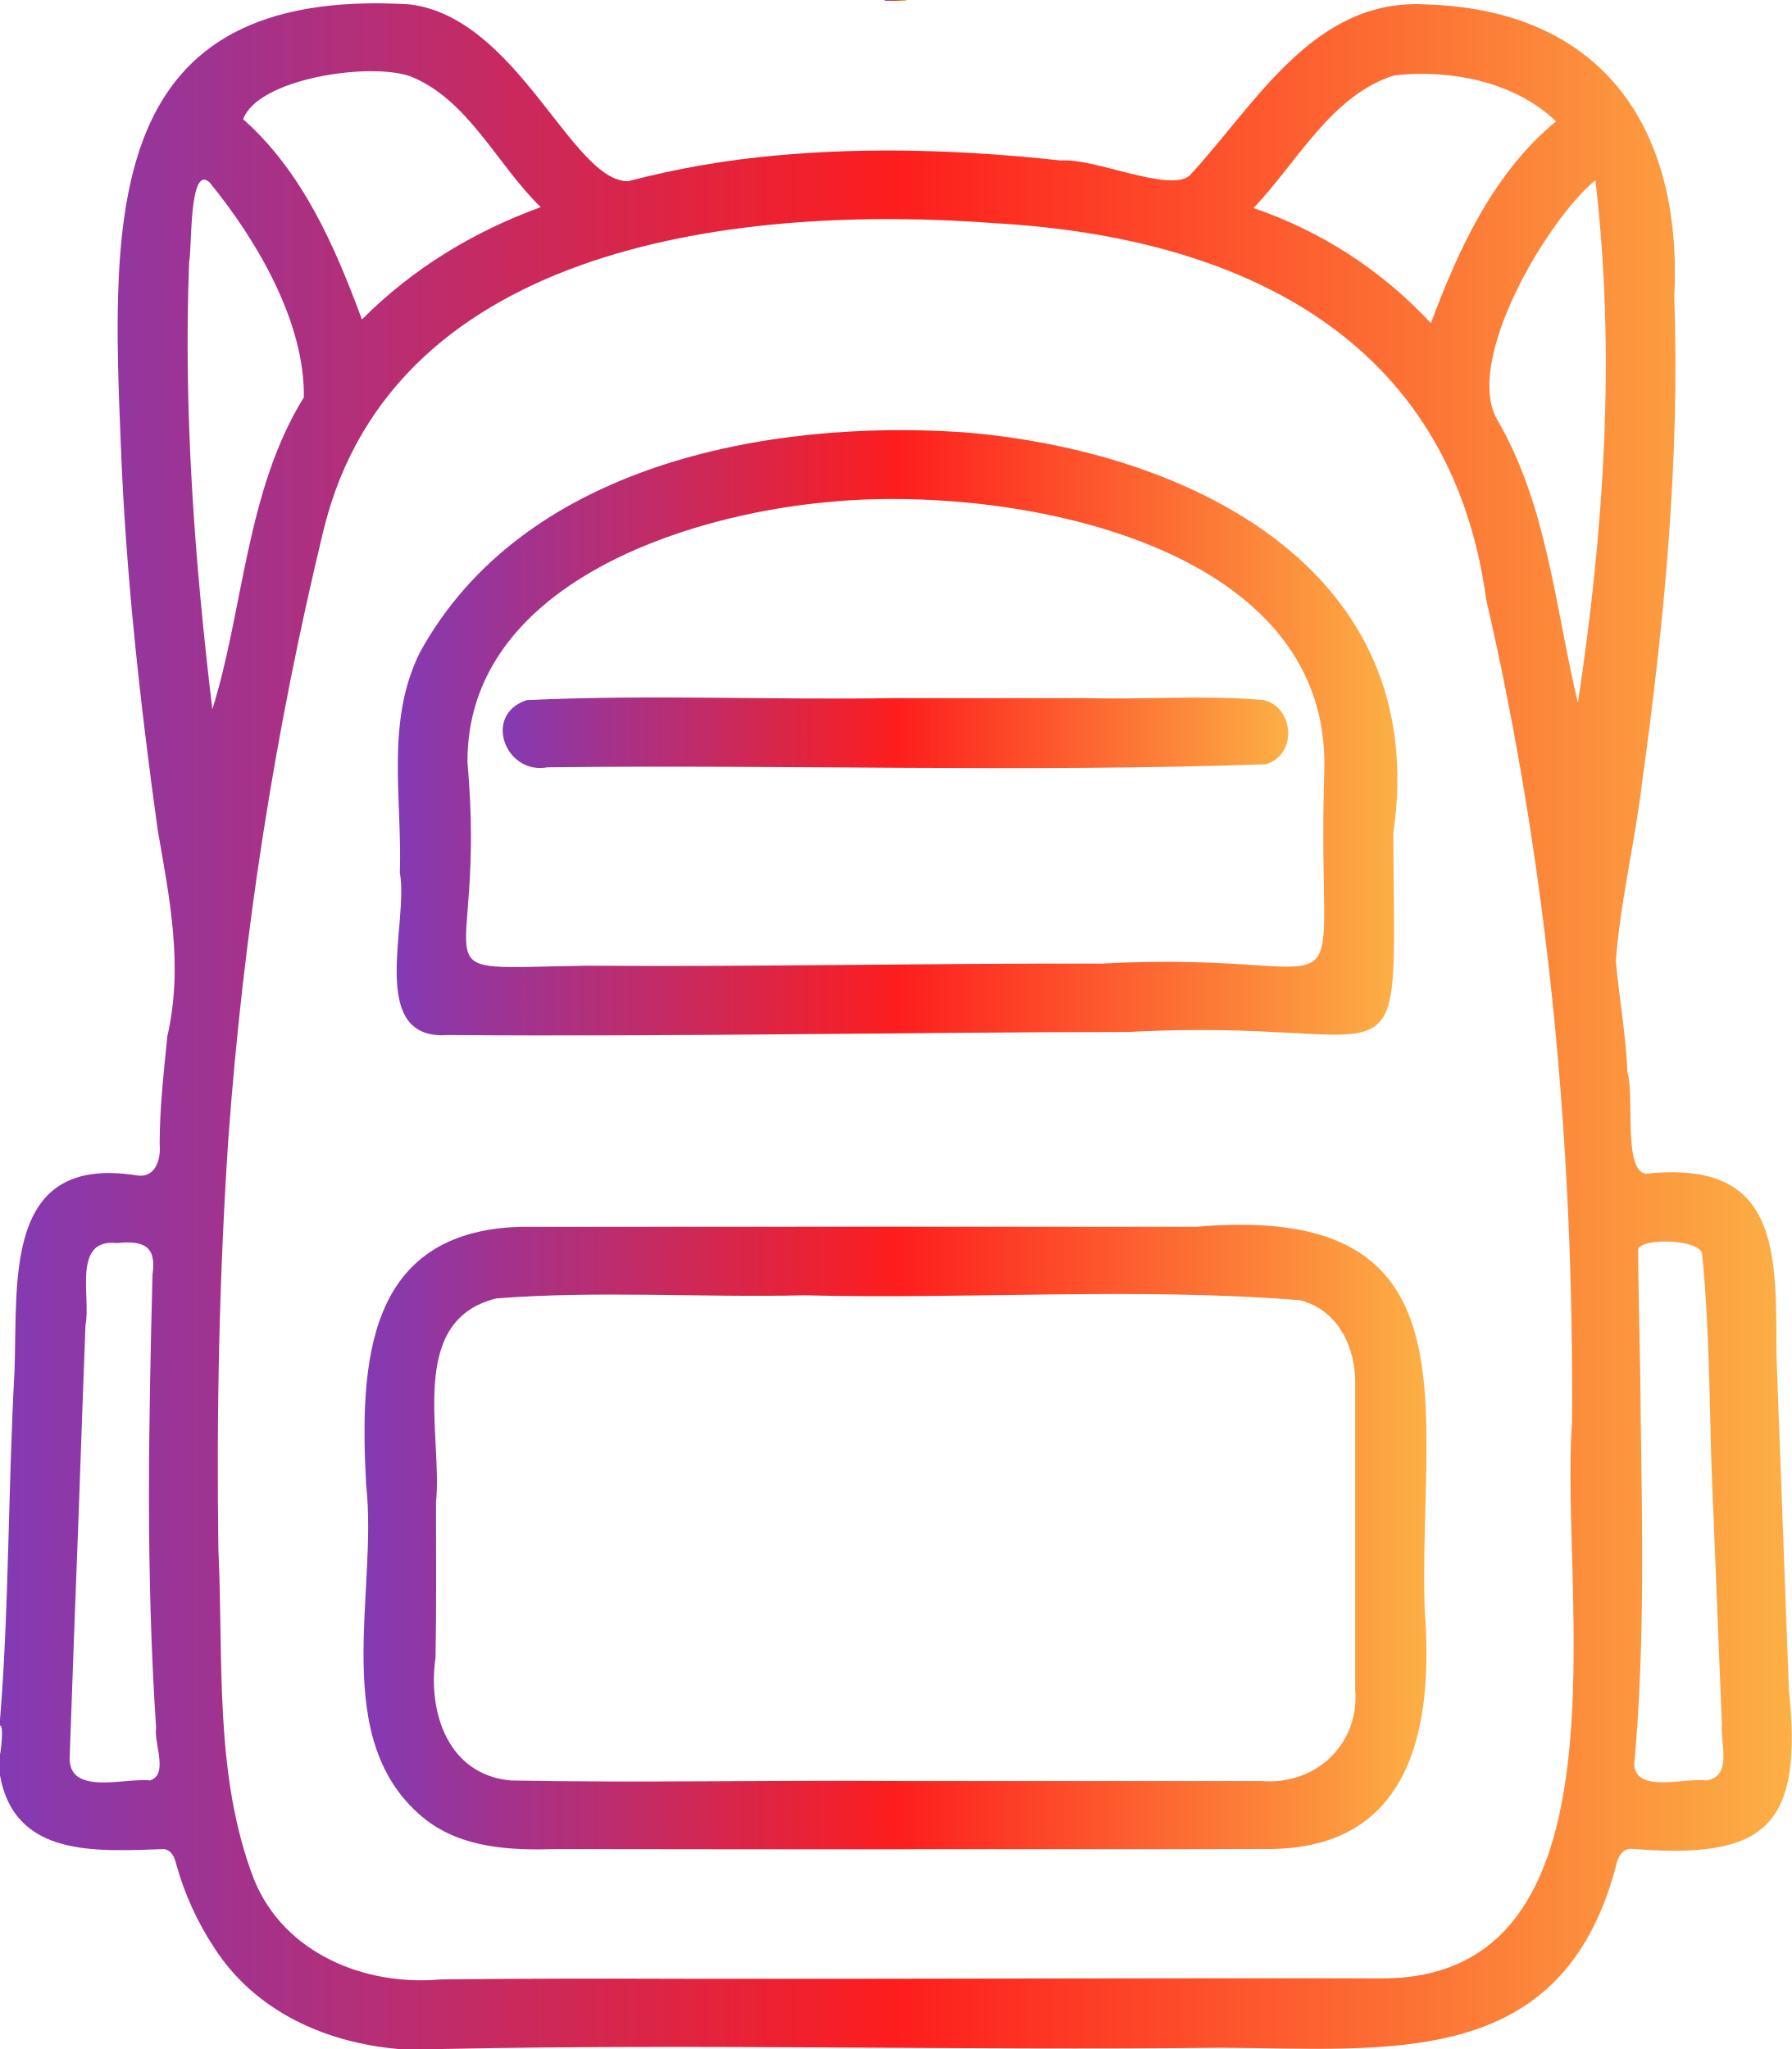
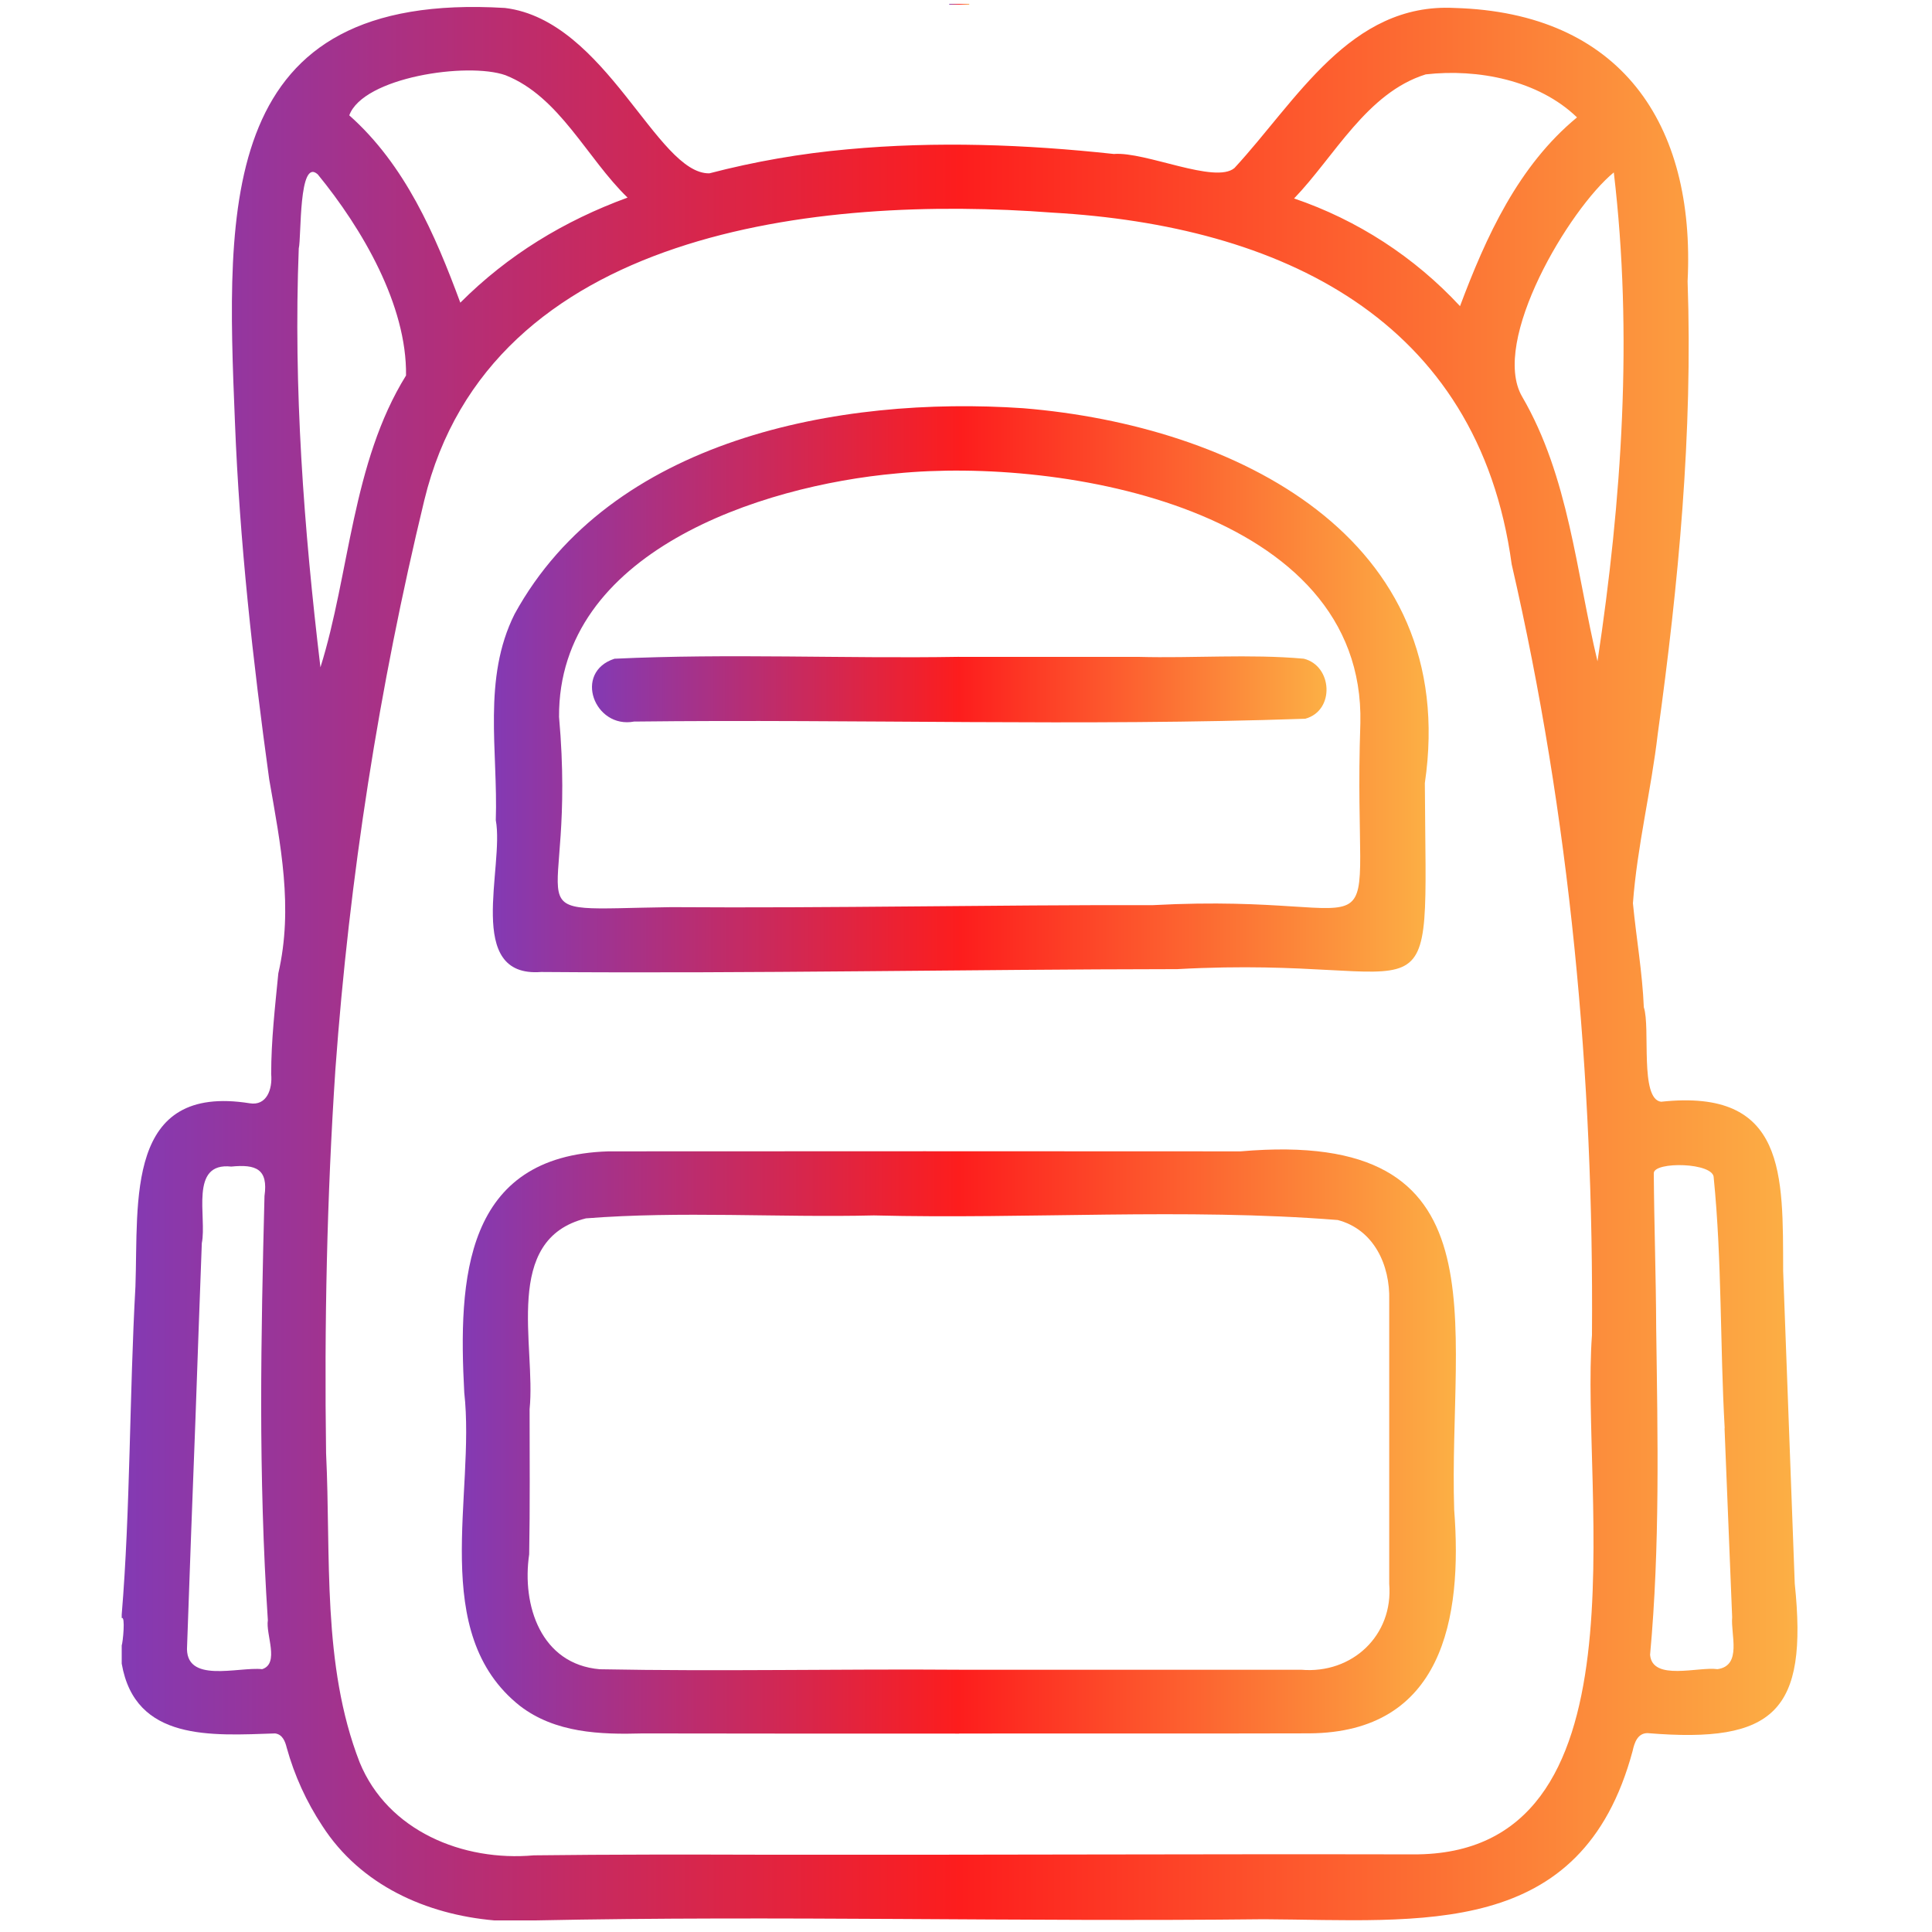
- <svg xmlns="http://www.w3.org/2000/svg" xmlns:xlink="http://www.w3.org/1999/xlink" id="Layer_1" data-name="Layer 1" viewBox="0 0 433.66 496">
+ <svg xmlns="http://www.w3.org/2000/svg" xmlns:xlink="http://www.w3.org/1999/xlink" viewBox="0 0 500 500">
  <defs>
    <linearGradient id="New_Gradient_Swatch_1" x1="31.54" y1="249.4" x2="465.2" y2="249.4" gradientUnits="userSpaceOnUse">
      <stop offset="0" stop-color="#833ab4" />
      <stop offset="0.5" stop-color="#fd1d1d" />
      <stop offset="1" stop-color="#fcb045" />
    </linearGradient>
    <linearGradient id="New_Gradient_Swatch_1-2" x1="245.66" y1="1.1" x2="250.85" y2="1.1" xlink:href="#New_Gradient_Swatch_1" />
    <linearGradient id="New_Gradient_Swatch_1-3" x1="119.52" y1="373.08" x2="376.78" y2="373.08" xlink:href="#New_Gradient_Swatch_1" />
    <linearGradient id="New_Gradient_Swatch_1-4" x1="127.54" y1="178.38" x2="369.74" y2="178.38" xlink:href="#New_Gradient_Swatch_1" />
    <linearGradient id="New_Gradient_Swatch_1-5" x1="153.21" y1="178.34" x2="343.31" y2="178.34" xlink:href="#New_Gradient_Swatch_1" />
  </defs>
-   <path d="M138.54,497H127.93c-17.6-1.54-34.6-9.08-44.51-24.46a71.1,71.1,0,0,1-9.22-20.25c-.4-1.61-1.08-3.43-3-3.68-16.42.54-36.21,2.1-39.7-18.06v-4.71c.29-.71,1-7.7,0-7.07v-.94c2.23-26.73,2-57,3.55-84.89.79-22.23-2.66-52.55,29.59-47.41,4.35.71,5.91-3.59,5.54-7.57,0-8.72,1-17.39,1.85-26.06,3.93-17,.56-33.41-2.36-50.21C65.44,171,62,140.15,60.8,109.17,58.5,52.86,56.29-2.44,130.69,2.06c26.2,3.21,39.26,43,52.89,42.8a219.14,219.14,0,0,1,35.79-6.22c22.93-2.12,46-1.27,68.89,1.21,8.16-.67,26.26,7.86,31.22,3.63C335.57,26.08,349.39.67,376.42,2.06c42.88,1.21,62.39,29.78,60.33,70.73,1.37,39.17-2.36,78.34-7.72,117.11-1.71,14.67-5.34,29.15-6.43,43.86.87,9,2.44,17.87,2.82,26.91,1.76,5.26-1.12,23.78,4.47,24.46,32.47-3.5,31.5,18.9,31.59,43.85q1.51,40.42,3,80.85c3.44,33.05-5.16,41.43-38.09,38.7-2.59,0-3.41,2.5-3.87,4.62-13.18,49-54.63,43.75-95.46,43.55C264.23,497.4,201.36,495.71,138.54,497ZM412,345.53c.5-67.07-5.7-134.08-20.78-199.5-8.66-63.67-60.06-87.65-118.82-91C212,50.45,126.73,59.41,109.8,129.5a905.79,905.79,0,0,0-23,147.24C84.6,309.8,83.92,343,84.39,376.08c1.29,26.61-1.13,54.71,8.68,80,7.28,17.79,26.77,25.73,45.08,24.08,20-.24,40.06-.22,60.08-.16,55.81.08,111.61-.21,167.42-.09C427.66,480.33,408.93,386.57,412,345.53Zm34.35,24.11c-1.24-21.93-.68-43.14-2.84-64.83.12-4-15.52-4.28-15.51-1.18.09,13.37.57,26.76.62,40.14.39,28.18,1,56.41-1.58,84.49.57,6.91,12.61,3,17.44,3.72,6.42-.9,3.4-9,3.8-13.45C447.65,402.68,446.93,384.88,446.31,369.64ZM50.59,367.1h0q-1.14,29.41-2.17,58.83c-.75,10,13.27,5.37,19.43,6.05,4.57-1.46.88-9,1.47-12.67-1.23-18.57-1.71-37.17-1.73-55.78,0-18,.4-36,.86-54,1-7-2.2-8.26-8.6-7.62-10.95-1.2-6.25,13.11-7.62,19.81Q51.38,344.38,50.59,367.1ZM408.13,30.38c-10-9.66-25.74-12.66-39.15-11.13C353.73,24,345.41,40.44,334.91,51.36a104.4,104.4,0,0,1,42.94,27.87C384.61,61.22,392.91,42.93,408.13,30.38ZM162.41,51.14C151.86,40.93,144.83,25,130.81,19.46,120.94,16,94,20,90.39,29.85c14.44,12.82,22.19,30.78,28.74,48.48C131.44,66,146,57.14,162.41,51.14ZM82.93,172.7c7.56-24.1,8.13-52.93,22.15-75.52.25-18.19-11.34-38-22.85-52.06-5-4.46-4.2,16.37-4.91,19.17C75.91,100.5,78.63,136.76,82.93,172.7ZM417.65,44.62c-11.5,9.43-32,43.69-23.74,58,12.14,20.83,14,45.47,19.52,68.52C419.73,129.39,422.64,86.66,417.65,44.62Z" transform="translate(-31.54 -1)" style="fill:url(#New_Gradient_Swatch_1)" />
-   <path d="M245.66,1.19V1h5.18a1.21,1.21,0,0,1,0,.19Z" transform="translate(-31.54 -1)" style="fill:url(#New_Gradient_Swatch_1-2)" />
-   <path d="M248.21,448.66c-27.3,0-54.6,0-81.9-.05-11,.32-22.61-.12-31.73-7.11-23.82-18.86-11.47-54.71-14.43-81.11-1.57-29.41-.06-61.32,37.35-62.42q81.78-.06,163.55,0c69.05-6,53.75,43.83,55.29,92.74,2.19,28.19-3,57.67-37.52,57.88-30.2.09-60.41,0-90.61.05Zm.66-16.53v0h87.89c13.15,1.13,23.87-8.87,22.77-22.23q0-36.69,0-73.39c.25-9.09-3.94-18.3-13.32-20.77-39.71-3.16-80.12-.18-120.05-1.19-24.8.59-49.83-1.17-74.52.76-21.81,5.43-12.9,32.93-14.58,49.38,0,12.53.12,25-.11,37.57C135,415.49,140,430.7,155.22,432,186.39,432.6,217.66,431.89,248.87,432.13Z" transform="translate(-31.54 -1)" style="fill:url(#New_Gradient_Swatch_1-3)" />
-   <path d="M304.68,250.81c-55,.06-109.39,1.17-164.65.74-19.92,1.52-9.45-27.22-11.72-39.29.6-17.92-3.51-36.61,4.87-53.35,24.86-45.34,84-56.52,131.65-53.26,54.73,4.49,113.25,33.3,103.92,97C369.08,269.22,373.92,247,304.68,250.81Zm-6.32-16.56c66-3.52,51.5,18.1,53.7-47.08,1.27-55.4-77.12-68.94-120.07-64.64-35.38,3.17-87.54,20.41-87.31,63,4.83,54.24-14.78,49.83,29,49.24C215.49,235.06,256.7,234.16,298.36,234.25Z" transform="translate(-31.54 -1)" style="fill:url(#New_Gradient_Swatch_1-4)" />
-   <path d="M248.15,170h46.53c14.21.38,28.59-.79,42.72.47,7.43,1.79,8.16,13.43.4,15.54-57.71,2-115.85.06-173.7.73-10.25,1.94-15.82-12.75-5.08-16.26,29.58-1.4,59.45,0,89.13-.49Z" transform="translate(-31.54 -1)" style="fill:url(#New_Gradient_Swatch_1-5)" />
+   <g id="Layer_2" data-name="Layer 2">
+     <rect width="500" height="500" style="fill:#231f20;opacity:0" />
+   </g>
+   <g id="Layer_1" data-name="Layer 1">
+     <path d="M138.54,497H127.93c-17.6-1.54-34.6-9.08-44.51-24.46a71.1,71.1,0,0,1-9.22-20.25c-.4-1.61-1.08-3.43-3-3.68-16.42.54-36.21,2.1-39.7-18.06v-4.71c.29-.71,1-7.7,0-7.07v-.94c2.23-26.73,2-57,3.55-84.89.79-22.23-2.66-52.55,29.59-47.41,4.35.71,5.91-3.59,5.54-7.57,0-8.72,1-17.39,1.85-26.06,3.93-17,.56-33.41-2.36-50.21C65.44,171,62,140.15,60.8,109.17,58.5,52.86,56.29-2.44,130.69,2.06c26.2,3.21,39.26,43,52.89,42.8a219.14,219.14,0,0,1,35.79-6.22c22.93-2.12,46-1.27,68.89,1.21,8.16-.67,26.26,7.86,31.22,3.63C335.57,26.08,349.39.67,376.42,2.06c42.88,1.21,62.39,29.78,60.33,70.73,1.37,39.17-2.36,78.34-7.72,117.11-1.71,14.67-5.34,29.15-6.43,43.86.87,9,2.44,17.87,2.82,26.91,1.76,5.26-1.12,23.78,4.47,24.46,32.47-3.5,31.5,18.9,31.59,43.85q1.51,40.42,3,80.85c3.44,33.05-5.16,41.43-38.09,38.7-2.59,0-3.41,2.5-3.87,4.62-13.18,49-54.63,43.75-95.46,43.55C264.23,497.4,201.36,495.71,138.54,497ZM412,345.53c.5-67.07-5.7-134.08-20.78-199.5-8.66-63.67-60.06-87.65-118.82-91C212,50.45,126.73,59.41,109.8,129.5a905.79,905.79,0,0,0-23,147.24C84.6,309.8,83.92,343,84.39,376.08c1.29,26.61-1.13,54.71,8.68,80,7.28,17.79,26.77,25.73,45.08,24.08,20-.24,40.06-.22,60.08-.16,55.81.08,111.61-.21,167.42-.09C427.66,480.33,408.93,386.57,412,345.53Zm34.35,24.11c-1.24-21.93-.68-43.14-2.84-64.83.12-4-15.52-4.28-15.51-1.18.09,13.37.57,26.76.62,40.14.39,28.18,1,56.41-1.58,84.49.57,6.91,12.61,3,17.44,3.72,6.42-.9,3.4-9,3.8-13.45C447.65,402.68,446.93,384.88,446.31,369.64ZM50.59,367.1h0q-1.14,29.41-2.17,58.83c-.75,10,13.27,5.37,19.43,6.05,4.57-1.46.88-9,1.47-12.67-1.23-18.57-1.71-37.17-1.73-55.78,0-18,.4-36,.86-54,1-7-2.2-8.26-8.6-7.62-10.95-1.2-6.25,13.11-7.62,19.81Q51.38,344.38,50.59,367.1ZM408.13,30.38c-10-9.66-25.74-12.66-39.15-11.13C353.73,24,345.41,40.44,334.91,51.36a104.4,104.4,0,0,1,42.94,27.87C384.61,61.22,392.91,42.93,408.13,30.38ZM162.41,51.14C151.86,40.93,144.83,25,130.81,19.46,120.94,16,94,20,90.39,29.85c14.44,12.82,22.19,30.78,28.74,48.48C131.44,66,146,57.14,162.41,51.14ZM82.93,172.7c7.56-24.1,8.13-52.93,22.15-75.52.25-18.19-11.34-38-22.85-52.06-5-4.46-4.2,16.37-4.91,19.17C75.91,100.5,78.63,136.76,82.93,172.7ZM417.65,44.62c-11.5,9.43-32,43.69-23.74,58,12.14,20.83,14,45.47,19.52,68.52C419.73,129.39,422.64,86.66,417.65,44.62Z" style="fill:url(#New_Gradient_Swatch_1)" />
+     <path d="M245.66,1.19V1h5.18a1.21,1.21,0,0,1,0,.19Z" style="fill:url(#New_Gradient_Swatch_1-2)" />
+     <path d="M248.21,448.66c-27.3,0-54.6,0-81.9-.05-11,.32-22.61-.12-31.73-7.11-23.82-18.86-11.47-54.71-14.43-81.11-1.57-29.41-.06-61.32,37.35-62.42q81.78-.06,163.55,0c69.05-6,53.75,43.83,55.29,92.74,2.19,28.19-3,57.67-37.52,57.88-30.2.09-60.41,0-90.61.05Zm.66-16.53v0h87.89c13.15,1.13,23.87-8.87,22.77-22.23q0-36.69,0-73.39c.25-9.09-3.94-18.3-13.32-20.77-39.71-3.16-80.12-.18-120.05-1.19-24.8.59-49.83-1.17-74.52.76-21.81,5.43-12.9,32.93-14.58,49.38,0,12.53.12,25-.11,37.57C135,415.49,140,430.7,155.22,432,186.39,432.6,217.66,431.89,248.87,432.13Z" style="fill:url(#New_Gradient_Swatch_1-3)" />
+     <path d="M304.68,250.81c-55,.06-109.39,1.17-164.65.74-19.92,1.52-9.45-27.22-11.72-39.29.6-17.92-3.51-36.61,4.87-53.35,24.86-45.34,84-56.52,131.65-53.26,54.73,4.49,113.25,33.3,103.92,97C369.08,269.22,373.92,247,304.68,250.81Zm-6.32-16.56c66-3.52,51.5,18.1,53.7-47.08,1.27-55.4-77.12-68.94-120.07-64.64-35.38,3.17-87.54,20.41-87.31,63,4.83,54.24-14.78,49.83,29,49.24C215.49,235.06,256.7,234.16,298.36,234.25Z" style="fill:url(#New_Gradient_Swatch_1-4)" />
+     <path d="M248.15,170h46.53c14.21.38,28.59-.79,42.72.47,7.43,1.79,8.16,13.43.4,15.54-57.71,2-115.85.06-173.7.73-10.25,1.94-15.82-12.75-5.08-16.26,29.58-1.4,59.45,0,89.13-.49Z" style="fill:url(#New_Gradient_Swatch_1-5)" />
+   </g>
</svg>
